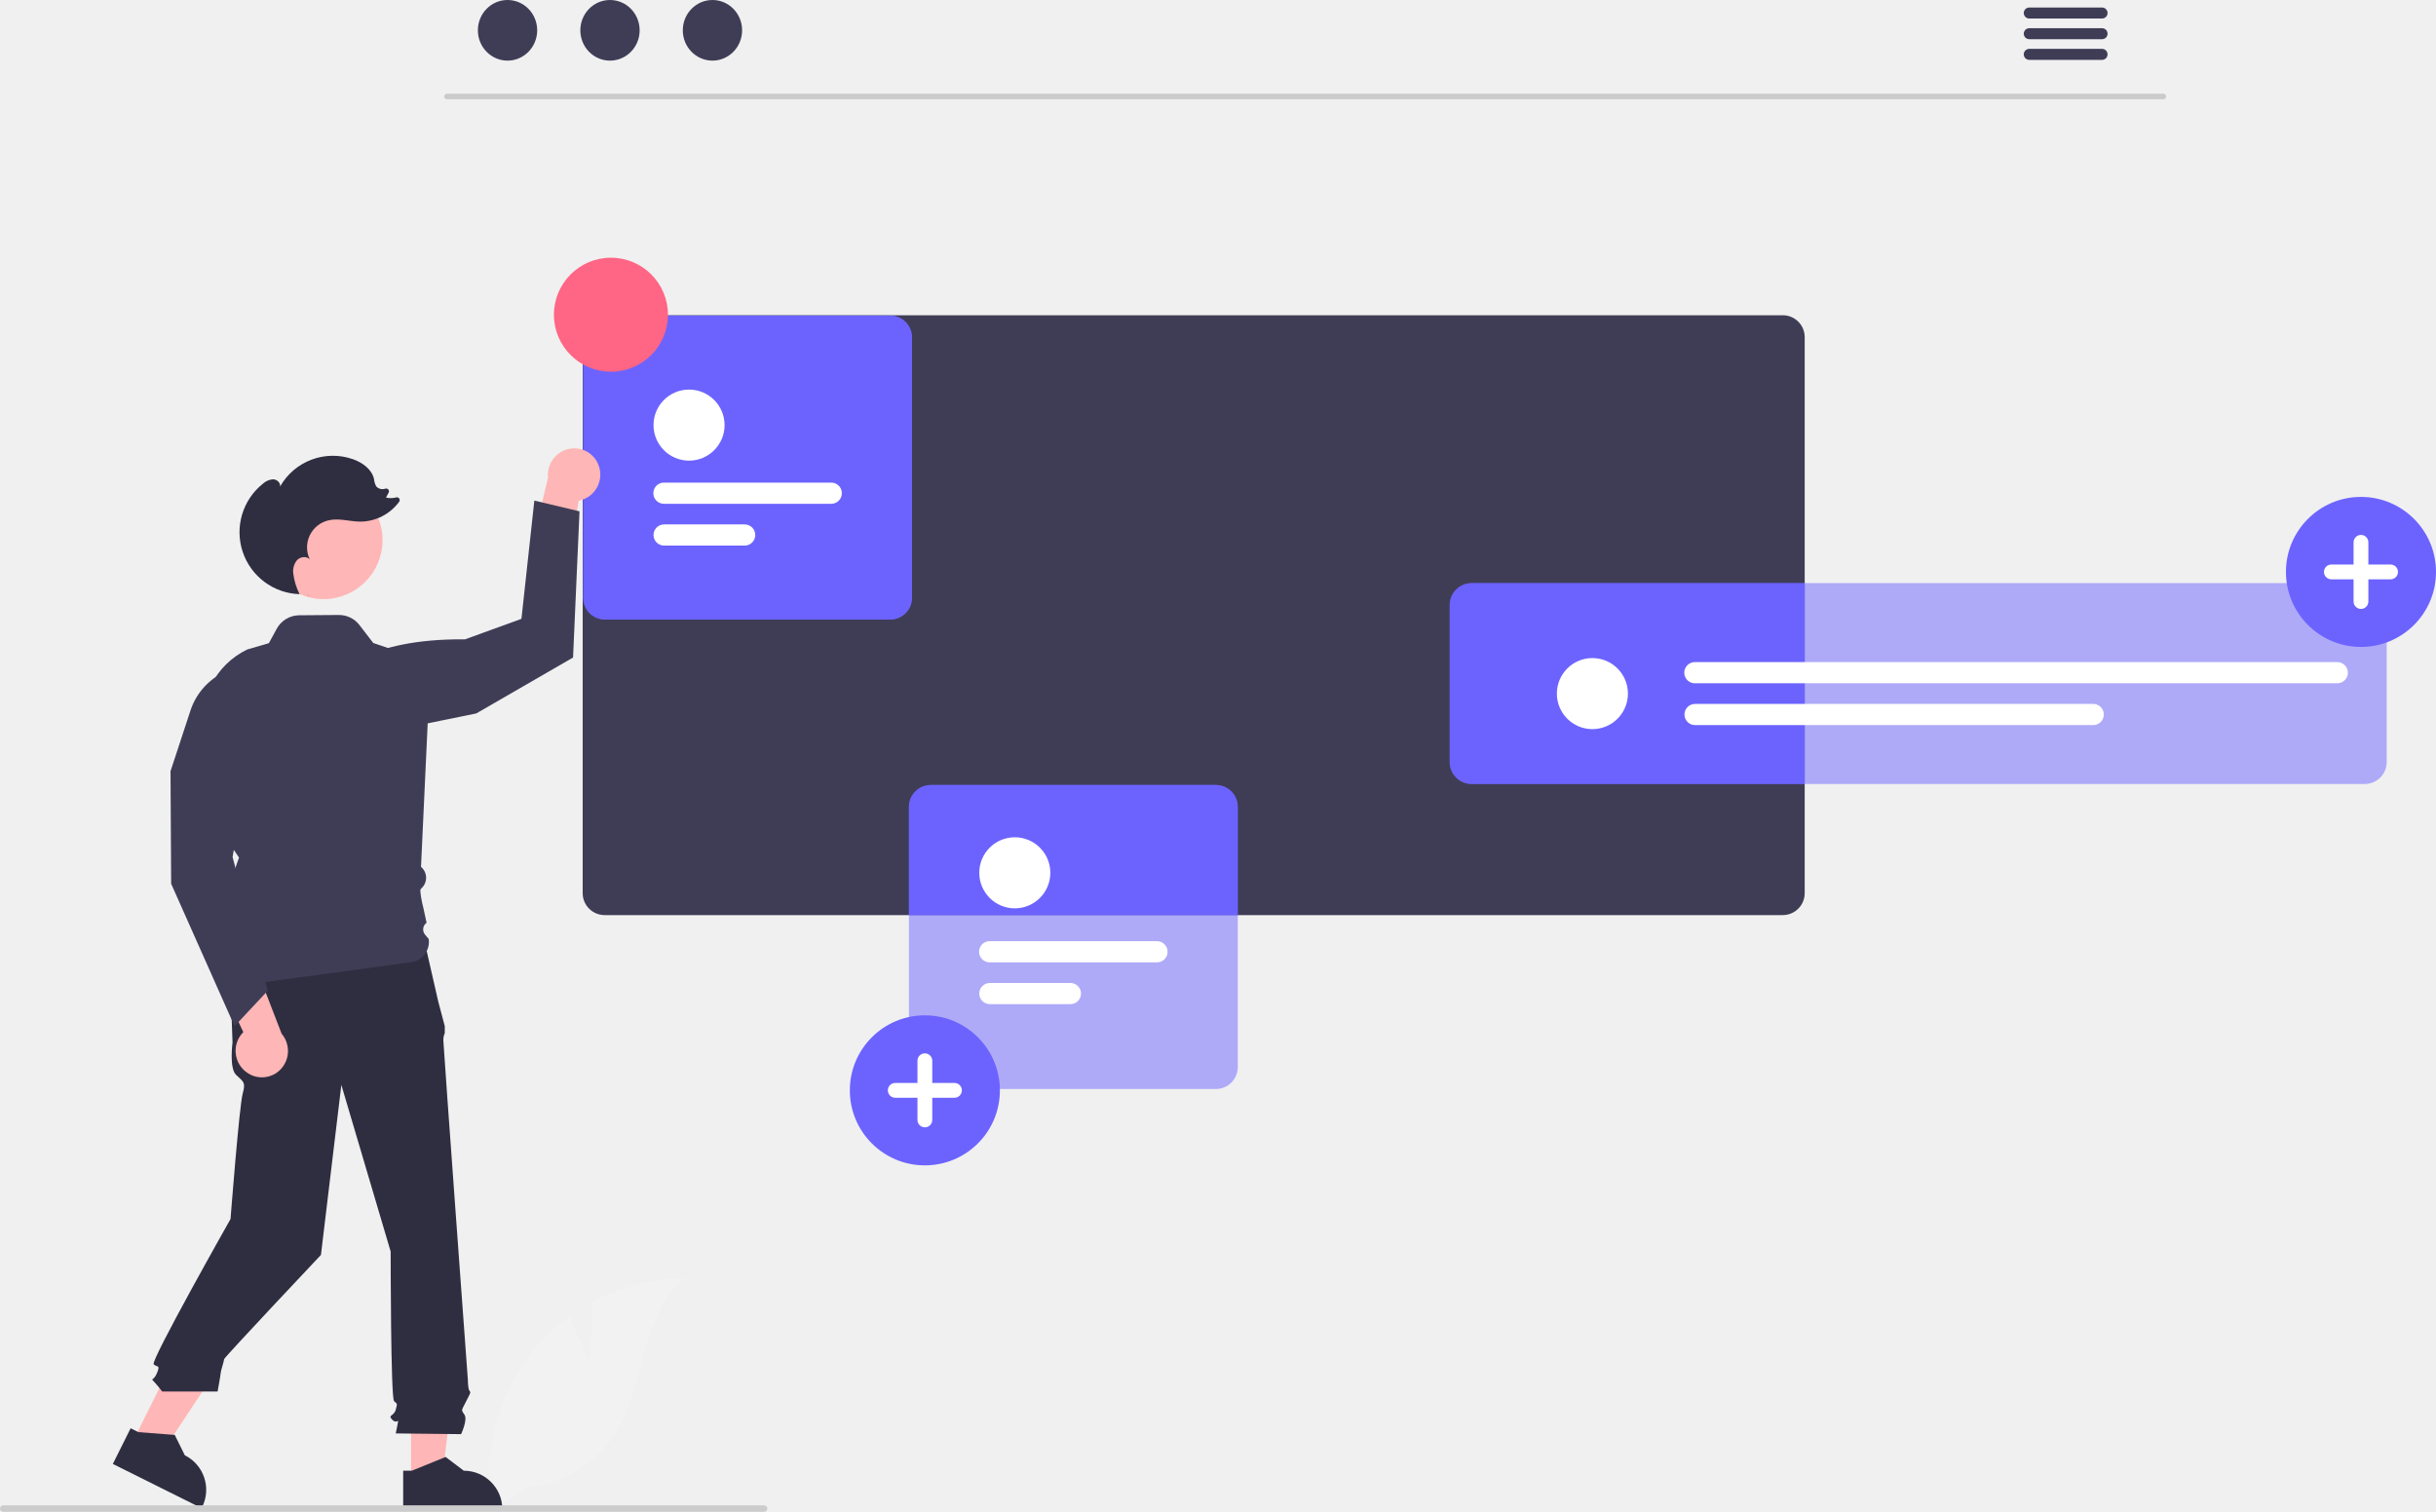
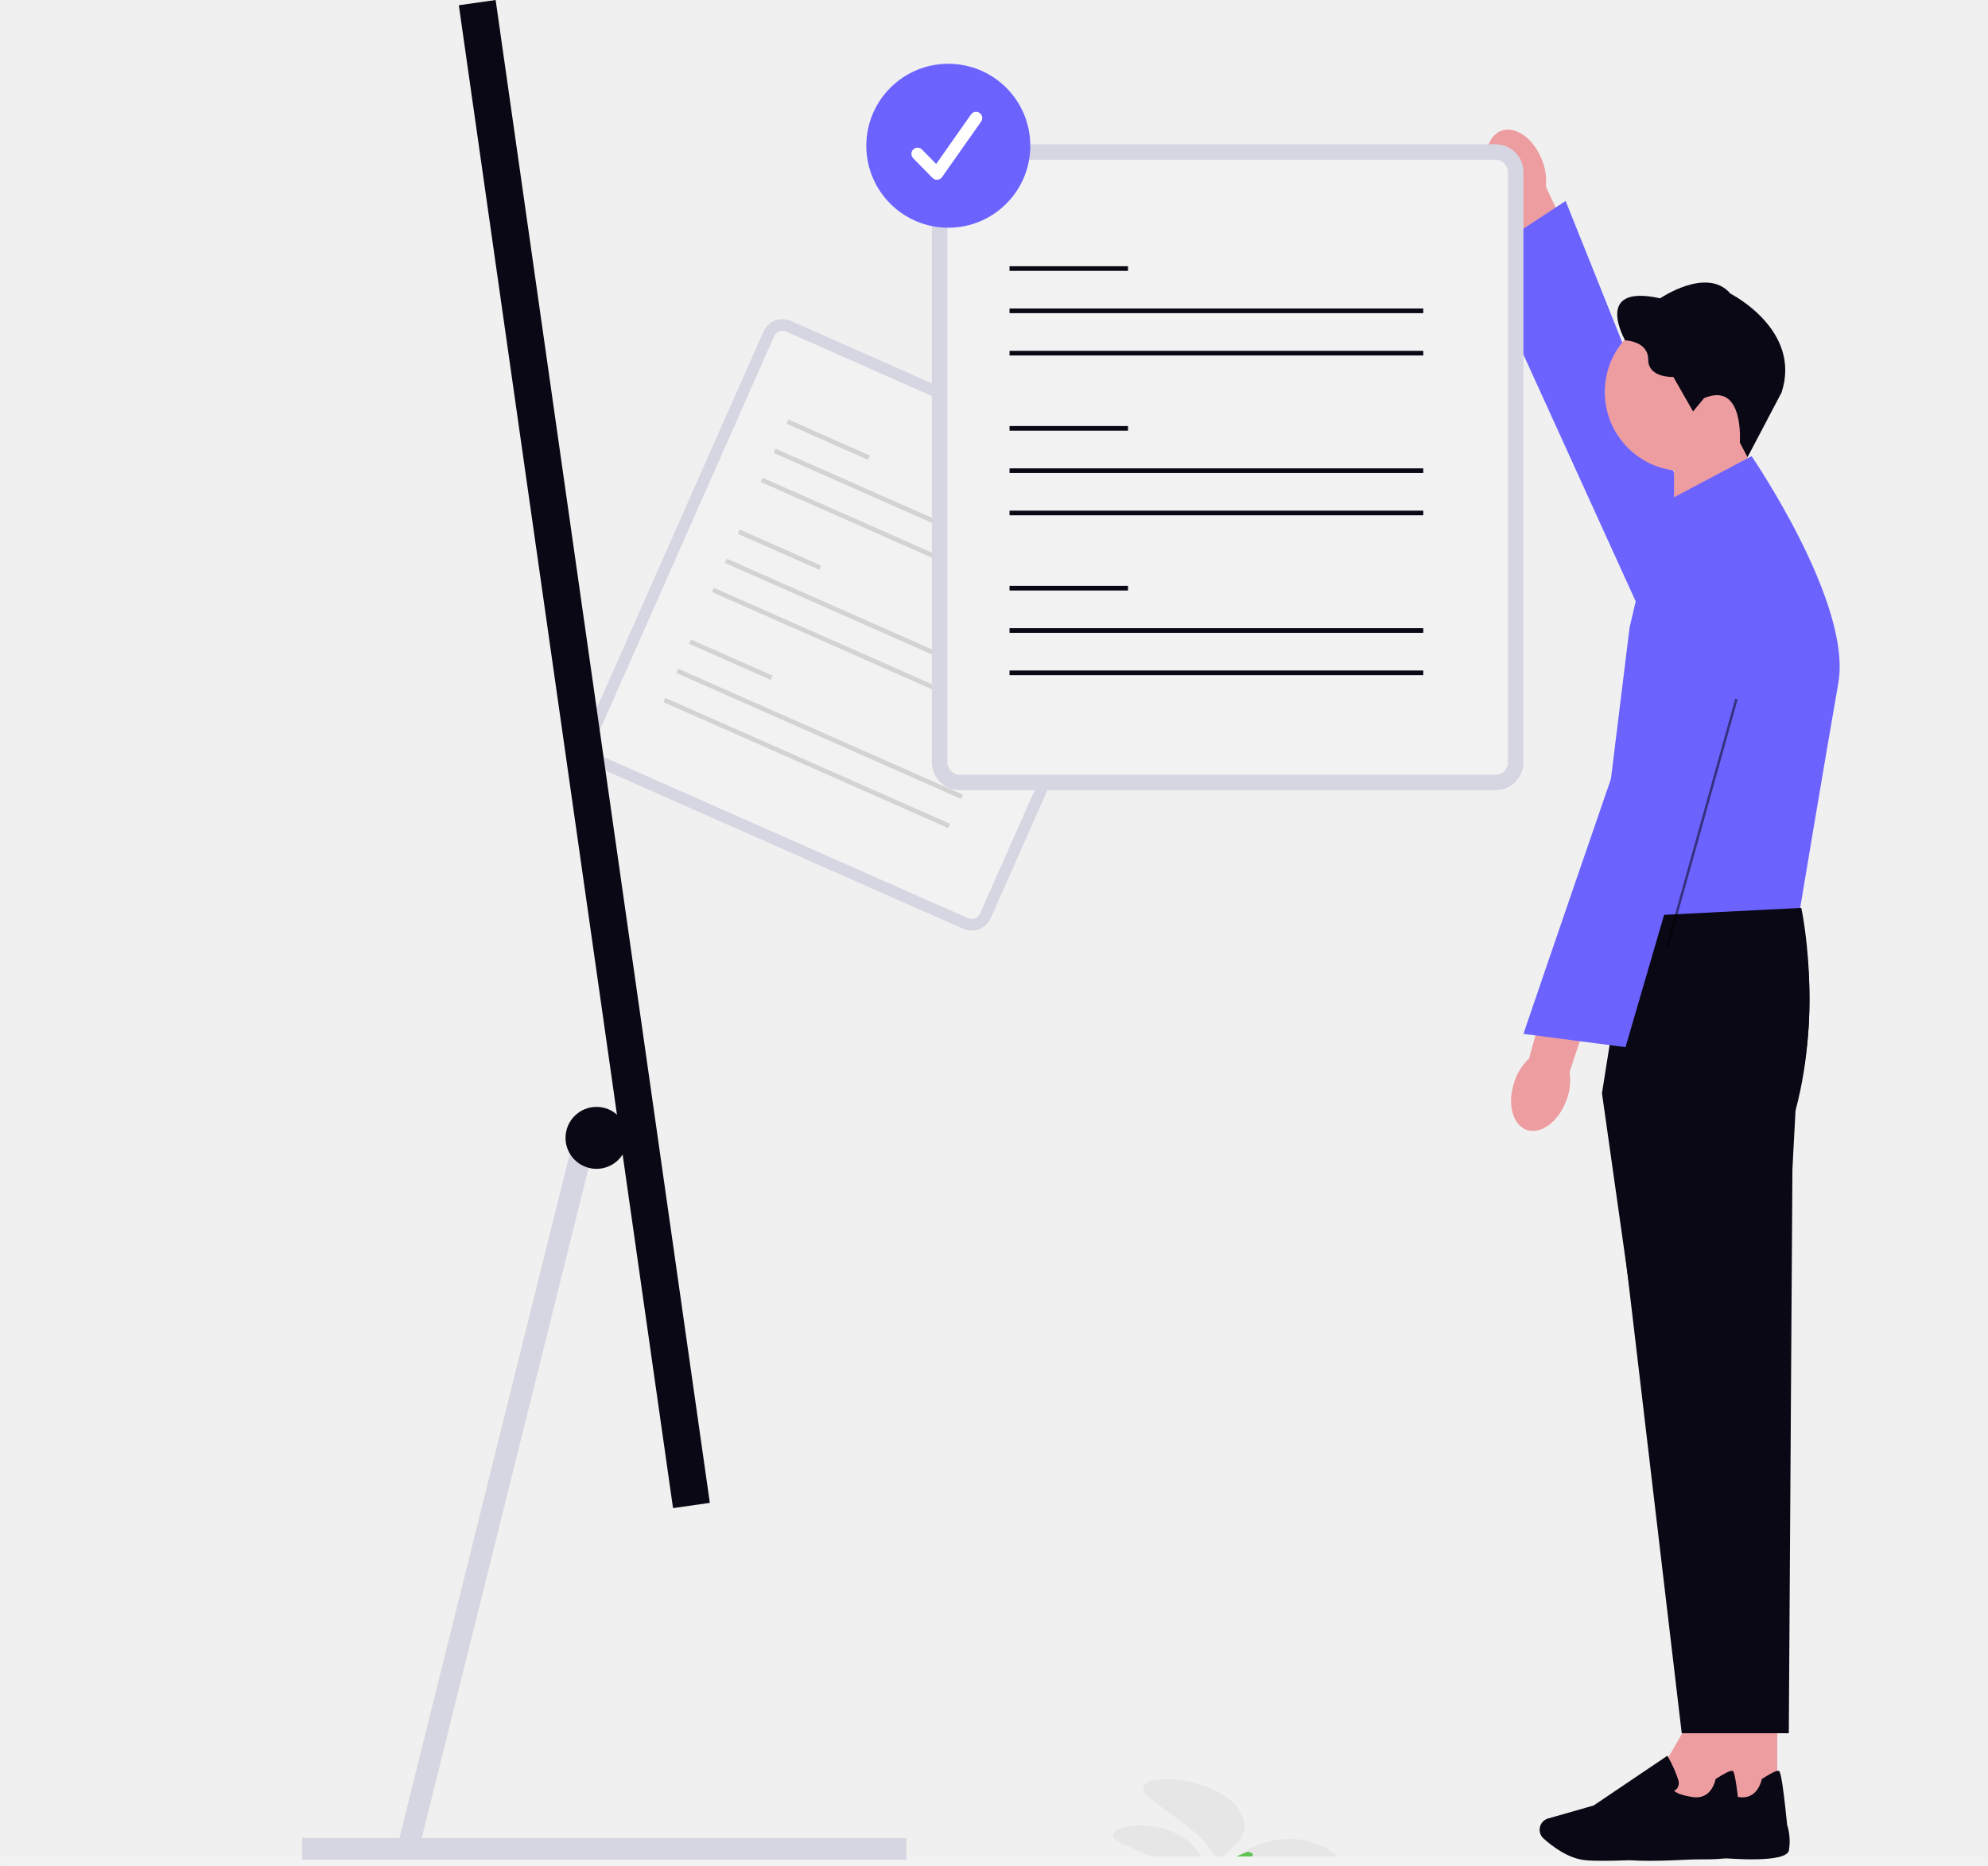
- <svg xmlns="http://www.w3.org/2000/svg" width="897.318" height="556.975" viewBox="0 0 897.318 556.975" role="img" artist="Katerina Limpitsouni" source="https://undraw.co/">
-   <path d="M368.68,673.559l.998-22.434a72.456,72.456,0,0,1,33.796-8.555c-16.231,13.27-14.203,38.851-25.208,56.697a43.582,43.582,0,0,1-31.959,20.14l-13.583,8.316A73.03,73.03,0,0,1,348.116,668.544a70.542,70.542,0,0,1,12.964-12.046C364.334,665.076,368.68,673.559,368.68,673.559Z" transform="translate(-151.3408 -171.5124)" fill="#f2f2f2" />
-   <path d="M948.262,208.065H315.939a1.016,1.016,0,0,1,0-2.031H948.262a1.016,1.016,0,0,1,0,2.031Z" transform="translate(-151.3408 -171.5124)" fill="#cacaca" />
-   <ellipse cx="186.953" cy="11.169" rx="10.925" ry="11.169" fill="#3f3d56" />
-   <ellipse cx="224.695" cy="11.169" rx="10.925" ry="11.169" fill="#3f3d56" />
-   <ellipse cx="262.437" cy="11.169" rx="10.925" ry="11.169" fill="#3f3d56" />
-   <path d="M925.645,174.281h-26.81a2.03,2.03,0,0,0,0,4.06h26.81a2.03,2.03,0,0,0,0-4.06Z" transform="translate(-151.3408 -171.5124)" fill="#3f3d56" />
-   <path d="M925.645,181.901h-26.81a2.03,2.03,0,0,0,0,4.06h26.81a2.03,2.03,0,0,0,0-4.06Z" transform="translate(-151.3408 -171.5124)" fill="#3f3d56" />
-   <path d="M925.645,189.511h-26.81a2.03,2.03,0,0,0,0,4.06h26.81a2.03,2.03,0,0,0,0-4.06Z" transform="translate(-151.3408 -171.5124)" fill="#3f3d56" />
-   <path d="M808.054,287.654h-434.01a8.07,8.07,0,0,0-8.07,8.06v204.87a8.079,8.079,0,0,0,8.07,8.07h434.01a8.077,8.077,0,0,0,8.06-8.07v-204.87A8.068,8.068,0,0,0,808.054,287.654Z" transform="translate(-151.3408 -171.5124)" fill="#3f3d56" />
-   <path d="M693.414,386.354a8.068,8.068,0,0,0-8.06,8.06v57.87a8.077,8.077,0,0,0,8.06,8.07H816.114v-74Z" transform="translate(-151.3408 -171.5124)" fill="#6c63ff" />
-   <path d="M1022.429,460.35H693.418a8.076,8.076,0,0,1-8.066-8.066V394.416a8.075,8.075,0,0,1,8.066-8.066h329.01a8.075,8.075,0,0,1,8.066,8.066v57.868A8.076,8.076,0,0,1,1022.429,460.35Z" transform="translate(-151.3408 -171.5124)" fill="#6c63ff" opacity="0.5" />
-   <circle cx="586.571" cy="255.537" r="13.089" fill="#fff" />
-   <path d="M1012.235,423.246H775.72a3.898,3.898,0,1,1,0-7.795h236.514a3.898,3.898,0,1,1,0,7.795Z" transform="translate(-151.3408 -171.5124)" fill="#fff" />
-   <path d="M922.404,438.648H775.72a3.898,3.898,0,1,1,0-7.796H922.404a3.898,3.898,0,0,1,0,7.796Z" transform="translate(-151.3408 -171.5124)" fill="#fff" />
-   <polygon points="151.406 545.537 162.734 545.536 168.123 501.843 151.404 501.843 151.406 545.537" fill="#ffb6b6" />
-   <path d="M299.858,713.351l3.188-0,12.448-5.062,6.672,5.062h.001a14.218,14.218,0,0,1,14.217,14.217v.462l-36.526.001Z" transform="translate(-151.3408 -171.5124)" fill="#2f2e41" />
-   <polygon points="49.051 530.809 59.19 535.862 83.504 499.161 68.541 491.703 49.051 530.809" fill="#ffb6b6" />
-   <path d="M199.456,697.722l2.854,1.422,13.399,1.022,3.713,7.506.001 0a14.218,14.218,0,0,1,6.382,19.066l-.206.413L192.908,710.86Z" transform="translate(-151.3408 -171.5124)" fill="#2f2e41" />
-   <path d="M307.766,518.609l-72.026,1.879,1.253,35.074s-1.253,9.395,1.253,11.9,3.758,2.505,2.505,6.889-4.491,46.274-4.491,46.274-29.562,52.27-28.309,53.522,2.505,0,1.253,3.132-2.505,1.879-1.253,3.132a46.128,46.128,0,0,1,3.132,3.758h20.416s1.142-6.263,1.142-6.889,1.253-4.384,1.253-5.011,35.669-38.417,35.669-38.417l7.516-62.631,18.163,61.379s0,53.863,1.253,55.116,1.253.626.626,3.132-3.132,1.879-1.253,3.758,2.505-1.253,1.879,1.879l-.626,3.132,24.062.269s2.505-5.279,1.253-7.158-1.177-1.366.351-4.441,2.155-3.701,1.528-4.327-.626-3.958-.626-3.958-9.031-123.184-9.031-125.063a6.247,6.247,0,0,1,.52-2.818V549.567l-2.399-9.037Z" transform="translate(-151.3408 -171.5124)" fill="#2f2e41" />
-   <path d="M1021.021,409.86a27.638,27.638,0,1,1,27.638-27.638A27.638,27.638,0,0,1,1021.021,409.86Z" transform="translate(-151.3408 -171.5124)" fill="#6c63ff" />
-   <path d="M1031.926,379.496h-8.179v-8.179a2.726,2.726,0,0,0-5.453,0v8.179h-8.179a2.726,2.726,0,1,0,0,5.453h8.179v8.179a2.726,2.726,0,0,0,5.453,0v-8.179h8.179a2.726,2.726,0,1,0,0-5.453Z" transform="translate(-151.3408 -171.5124)" fill="#fff" />
-   <path d="M599.224,460.724h-105.01a8.079,8.079,0,0,0-8.07,8.07v39.86h121.14v-39.86A8.077,8.077,0,0,0,599.224,460.724Z" transform="translate(-151.3408 -171.5124)" fill="#6c63ff" />
-   <path d="M599.221,572.724H494.21a8.076,8.076,0,0,1-8.066-8.066V468.79a8.075,8.075,0,0,1,8.066-8.066H599.221a8.075,8.075,0,0,1,8.066,8.066v95.868A8.076,8.076,0,0,1,599.221,572.724Z" transform="translate(-151.3408 -171.5124)" fill="#6c63ff" opacity="0.5" />
-   <circle cx="373.808" cy="321.563" r="13.089" fill="#fff" />
-   <path d="M577.472,526.06h-61.514a3.898,3.898,0,1,1,0-7.795h61.514a3.898,3.898,0,1,1,0,7.795Z" transform="translate(-151.3408 -171.5124)" fill="#fff" />
-   <path d="M545.641,541.462H515.958a3.898,3.898,0,0,1,0-7.796h29.684a3.898,3.898,0,0,1,0,7.796Z" transform="translate(-151.3408 -171.5124)" fill="#fff" />
-   <path d="M492.021,600.86a27.638,27.638,0,1,1,27.638-27.638A27.638,27.638,0,0,1,492.021,600.86Z" transform="translate(-151.3408 -171.5124)" fill="#6c63ff" />
-   <path d="M502.926,570.496h-8.179v-8.179a2.726,2.726,0,1,0-5.453,0v8.179h-8.179a2.726,2.726,0,1,0,0,5.453h8.179v8.179a2.726,2.726,0,1,0,5.453,0v-8.179h8.179a2.726,2.726,0,1,0,0-5.453Z" transform="translate(-151.3408 -171.5124)" fill="#fff" />
-   <path d="M479.228,399.779H374.218a8.076,8.076,0,0,1-8.066-8.066V295.845a8.075,8.075,0,0,1,8.066-8.066H479.228a8.075,8.075,0,0,1,8.066,8.066v95.868A8.076,8.076,0,0,1,479.228,399.779Z" transform="translate(-151.3408 -171.5124)" fill="#6c63ff" />
-   <circle cx="253.816" cy="156.618" r="13.089" fill="#6c63ff" />
-   <path d="M457.48,357.115h-61.514a3.898,3.898,0,1,1,0-7.795h61.514a3.898,3.898,0,1,1,0,7.795Z" transform="translate(-151.3408 -171.5124)" fill="#6c63ff" />
-   <path d="M425.649,372.517H395.966a3.898,3.898,0,1,1,0-7.796h29.684a3.898,3.898,0,1,1,0,7.796Z" transform="translate(-151.3408 -171.5124)" fill="#6c63ff" />
-   <path d="M479.228,399.779H374.218a8.076,8.076,0,0,1-8.066-8.066V295.845a8.075,8.075,0,0,1,8.066-8.066H479.228a8.075,8.075,0,0,1,8.066,8.066v95.868A8.076,8.076,0,0,1,479.228,399.779Z" transform="translate(-151.3408 -171.5124)" fill="#6c63ff" opacity="0.5" />
-   <circle cx="253.816" cy="156.618" r="13.089" fill="#fff" />
-   <path d="M457.48,357.115h-61.514a3.898,3.898,0,1,1,0-7.795h61.514a3.898,3.898,0,1,1,0,7.795Z" transform="translate(-151.3408 -171.5124)" fill="#fff" />
-   <path d="M425.649,372.517H395.966a3.898,3.898,0,1,1,0-7.796h29.684a3.898,3.898,0,1,1,0,7.796Z" transform="translate(-151.3408 -171.5124)" fill="#fff" />
-   <circle cx="225.043" cy="115.951" r="21" fill="#ff6584" />
-   <path d="M434.011,727.298a1.186,1.186,0,0,1-1.19,1.19h-280.29a1.19,1.19,0,0,1,0-2.38h280.29A1.187,1.187,0,0,1,434.011,727.298Z" transform="translate(-151.3408 -171.5124)" fill="#ccc" />
-   <path d="M371.896,343.088a9.771,9.771,0,0,1-5.759,12.435,9.6,9.6,0,0,1-1.635.451l-5.546,33.959-13.01-12.013,7.261-30.407a9.806,9.806,0,0,1,8.59-10.759,9.547,9.547,0,0,1,10.099,6.333Z" transform="translate(-151.3408 -171.5124)" fill="#ffb6b6" />
-   <path d="M275.881,420.037s10.097-13.341,46.739-12.976l20.798-7.556,4.753-43.57,16.636,3.961-2.377,53.868-35.648,20.597-46.739,9.506Z" transform="translate(-151.3408 -171.5124)" fill="#3f3d56" />
-   <circle id="a9729a65-ee7a-4a83-8b52-5849077a5ed0" data-name="ab6171fa-7d69-4734-b81c-8dff60f9761b" cx="119.175" cy="198.983" r="21.747" fill="#ffb6b6" />
-   <path d="M233.708,535.39a.417.417,0,0,1-.114-.015c-.402-.112-.719-.2.73-12.729l1.564-9.903L234.361,503.997l-2.568-2.568,4.127-4.127,3.463-9.838-5.993-8.88-6.876-36.316a28.972,28.972,0,0,1,15.911-31.478l7.958-2.325,2.895-5.31a9.52,9.52,0,0,1,8.287-4.962l14.573-.109a9.52,9.52,0,0,1,7.617,3.715l5.084,6.609,21.083,7.162-3.496,75.321,0,0a5.233,5.233,0,0,1,.359,7.695c-.219.221-.393.401-.501.52-.355.505.311,4.275,1.135,7.475l1.056,4.901h0a3.013,3.013,0,0,0-.548,4.398l1.346,1.591v0a7.599,7.599,0,0,1-6.507,8.535C283.5,528.628,233.809,535.39,233.708,535.39Z" transform="translate(-151.3408 -171.5124)" fill="#3f3d56" />
-   <path d="M264.953,391.178q-.139-.307-.278-.616c.036.001.071.006.106.007Z" transform="translate(-151.3408 -171.5124)" fill="#2f2e41" />
-   <path d="M248.164,349.737a6.053,6.053,0,0,1,3.792-1.639c1.406.045,2.832,1.315,2.541,2.692a22.348,22.348,0,0,1,26.895-10.085c3.495,1.233,6.923,3.7,7.726,7.318a6.591,6.591,0,0,0,.83,2.702,3.084,3.084,0,0,0,3.282.832l.035-.01a1.028,1.028,0,0,1,1.242,1.451l-.989,1.844a7.925,7.925,0,0,0,3.776-.08,1.027,1.027,0,0,1,1.09,1.598,17.895,17.895,0,0,1-14.269,7.334c-3.951-.024-7.944-1.386-11.789-.477a10.24,10.24,0,0,0-6.888,14.376c-1.181-1.292-3.465-.986-4.674.281a6.41,6.41,0,0,0-1.399,4.905,22.757,22.757,0,0,0,2.336,7.639,22.836,22.836,0,0,1-13.537-40.678Z" transform="translate(-151.3408 -171.5124)" fill="#2f2e41" />
-   <path d="M242.18,566.581a9.771,9.771,0,0,1-2.302-13.509,9.6,9.6,0,0,1,1.092-1.298l-14.675-31.123,17.527,2.525,11.249,29.168a9.806,9.806,0,0,1-.98,13.733,9.547,9.547,0,0,1-11.91.505Z" transform="translate(-151.3408 -171.5124)" fill="#ffb6b6" />
-   <path d="M237.736,549.587,214.384,497.103l-.234-41.452,7.361-22.39a23.925,23.925,0,0,1,30.827-15.04l.162.058.068.158c.272.635,6.446,15.906-11.867,47.322l-3.686,21.496,12.932,49.274Z" transform="translate(-151.3408 -171.5124)" fill="#3f3d56" />
+ <svg xmlns="http://www.w3.org/2000/svg" width="800.124" height="751.1" viewBox="0 0 800.124 751.1" role="img" artist="Katerina Limpitsouni" source="https://undraw.co/">
+   <g transform="translate(-639 -239)">
+     <path d="M391.953,598.071a24.441,24.441,0,0,1,2.731,3.741h-20.04q-4.153-1.927-8.442-3.741c-.711-.3-1.422-.6-2.145-.9-2.369-.985-5.075-2.319-4.814-4.14.224-1.534,2.531-2.569,4.764-3.093,9.527-2.245,20.7,1.072,26.4,6.522.549.524,1.06,1.06,1.546,1.609Z" transform="translate(727.742 384.546)" fill="#e6e6e6" />
+     <path d="M401.638,604.971c-.112.125-.212.237-.312.362-.387.461-.748.935-1.072,1.409a12.936,12.936,0,0,0-1.122,1.958,16.063,16.063,0,0,0-.723-1.958,15.182,15.182,0,0,0-.761-1.571,37.606,37.606,0,0,0-8.941-10.276c-5-4.227-10.837-8.006-16.162-12.071-2.307-1.758-4.626-4.153-3.03-6.223,1.322-1.721,4.714-2.232,7.682-2.27,11.211-.187,22.372,3.691,28.345,9.852,3.978,4.09,5.637,9.39,2.756,13.855-1.634,2.507-4.552,4.577-6.659,6.933Z" transform="translate(730.154 380.864)" fill="#e6e6e6" />
+     <path d="M440.205,600.734c-.362-.287-.723-.574-1.1-.848a32.459,32.459,0,0,0-4.726-2.893,31.935,31.935,0,0,0-13.181-3.38,34.747,34.747,0,0,0-15.663,3.38c-.761.349-1.5.723-2.195,1.11a41.268,41.268,0,0,0-3.816,2.394c-.112.075-.224.15-.337.237Z" transform="translate(737.615 385.625)" fill="#e6e6e6" />
+     <path d="M405.31,599.691H399c.187-.087.387-.162.574-.237,1.11-.474,2.22-.935,3.267-1.459a2.524,2.524,0,0,1,2.556.436.839.839,0,0,1-.087,1.26Z" transform="translate(737.568 386.667)" fill="#60c352" />
+     <path d="M420.471,169.468l-148.51-65.706a8.421,8.421,0,0,0-11.086,4.277l-72.4,163.624a8.42,8.42,0,0,0,4.29,11.086l148.51,65.706a8.421,8.421,0,0,0,11.086-4.277l72.4-163.624A8.42,8.42,0,0,0,420.471,169.468Z" transform="translate(685.383 264.44)" fill="#d6d6e3" />
+     <path d="M269.146,107.124a3.71,3.71,0,0,0-4.9,1.883l-72.4,163.624a3.731,3.731,0,0,0,1.9,4.9l148.51,65.706a3.711,3.711,0,0,0,4.9-1.883l72.4-163.624a3.731,3.731,0,0,0-1.9-4.9l-148.51-65.706Z" transform="translate(686.315 265.368)" fill="#f2f2f2" />
+     <path d="M32.518,15.553-.3,1.025.454-.686,33.276,13.842Z" transform="translate(955.86 408.562)" fill="#d3d3d3" />
+     <path d="M114.324,51.754-.3,1.025.453-.686,115.081,50.044Z" transform="translate(950.672 420.284)" fill="#d3d3d3" />
+     <path d="M114.324,51.754-.3,1.025.453-.686,115.081,50.044Z" transform="translate(945.484 432.006)" fill="#d3d3d3" />
+     <path d="M32.518,15.553-.3,1.025.454-.686,33.276,13.842Z" transform="translate(916.666 497.139)" fill="#d3d3d3" />
+     <path d="M114.324,51.754-.3,1.025.453-.686,115.081,50.044Z" transform="translate(911.478 508.861)" fill="#d3d3d3" />
+     <path d="M114.324,51.742-.3,1.025.453-.686,115.081,50.031Z" transform="translate(906.29 520.596)" fill="#d3d3d3" />
+     <path d="M32.519,15.54-.3,1.025.453-.686,33.275,13.83Z" transform="translate(936.257 452.857)" fill="#d3d3d3" />
+     <path d="M114.337,51.742-.3,1.025.453-.686l114.64,50.717Z" transform="translate(931.069 464.579)" fill="#d3d3d3" />
+     <path d="M114.337,51.742-.3,1.025.453-.686l114.64,50.717Z" transform="translate(925.881 476.301)" fill="#d3d3d3" />
+     <path d="M800.124,601.191a1.868,1.868,0,0,1-1.871,1.871H1.871a1.871,1.871,0,0,1,0-3.741H798.254A1.868,1.868,0,0,1,800.124,601.191Z" transform="translate(639 387.039)" fill="#f2f2f2" />
+     <rect width="14.964" height="611.086" transform="translate(823.67 241.111) rotate(-8.11)" fill="#090814" />
+     <rect width="243.172" height="8.729" transform="translate(760.612 978.877)" fill="#d6d6e3" />
+     <path d="M208.309,367.9,136.13,657.863l-8.43-2.245L199.879,365.67Z" transform="translate(670.547 329.318)" fill="#d6d6e3" />
+     <circle cx="12.47" cy="12.47" r="12.47" transform="translate(866.61 684.576)" fill="#090814" />
+     <path d="M502.046,53.863h0a22.74,22.74,0,0,1,1.6,10.949L520.3,99.979l-17.546,7.844L487.742,71.309a22.406,22.406,0,0,1-6.31-9.016c-3.429-8.667-1.6-17.583,4.09-19.9s13.081,2.818,16.511,11.485h0Z" transform="translate(757.505 249.319)" fill="#ed9da0" />
+     <path d="M565.5,281.3,477.45,87.7,512.18,64.88s75.009,186.694,76.755,195.461-23.432,20.95-23.432,20.95h0Z" transform="translate(756.948 255.012)" fill="#6c63ff" />
+     <path d="M569.271,141.88H540.29v45.978l31.937-10.5Z" transform="translate(772.472 274.034)" fill="#ed9da0" />
+     <circle cx="31.824" cy="31.824" r="31.824" transform="translate(1284.891 364.985)" fill="#ed9da0" />
+     <path d="M556.876,137.761c16.3-6.9,14.416,17.858,14.416,17.858l3.105,5.9,13.7-26.051c8.243-25.265-20.576-39.781-20.576-39.781-9.39-11.061-28.3,1.883-28.3,1.883-27.248-6.048-14.091,16.922-14.091,16.922s9.29.212,9.29,7.732,10.126,7,10.126,7l7.931,13.892,4.39-5.325v-.025Z" transform="translate(767.945 261.518)" fill="#090814" />
+     <rect width="26.113" height="37.049" transform="translate(1328.176 928.584)" fill="#ed9da0" />
+     <path d="M565.608,607.86c-.125.025-16.86,1.21-28.32,1.21-2.744,0-5.188-.062-7.033-.237-6.946-.636-13.555-5.761-16.885-8.754a4.728,4.728,0,0,1-1.2-5.337h0a4.722,4.722,0,0,1,3.055-2.706l18.331-5.238,29.679-20.027.337.6a51.93,51.93,0,0,1,4.015,9.016,4.013,4.013,0,0,1-.287,3.342,3.192,3.192,0,0,1-1.372,1.147c.536.561,2.22,1.708,7.407,2.531,7.57,1.21,9.166-6.634,9.228-6.971l.05-.262.224-.15c3.6-2.319,5.824-3.38,6.584-3.155.486.137,1.285.374,3.429,21.748a21.962,21.962,0,0,1,.7,10.288c-1.122,5.125-23.469,3.355-27.934,2.955h0Z" transform="translate(765.435 378.998)" fill="#090814" />
+     <path d="M517.03,367.441l36.488,257.65h38.708l1.6-249.769c13.268-41.477,2.768-81.282,2.768-81.282l-68.5,3.5-11.061,69.9Z" transform="translate(766.726 311.623)" fill="#090814" />
+     <path d="M540.318,167.2l-11.51,49.034L514.33,333.819l82.94-3.5s9.951-59.708,15.563-91.782-34.917-91.283-34.917-91.283l-37.6,19.953h0Z" transform="translate(766.059 275.361)" fill="#6c63ff" />
+     <rect width="26.113" height="37.049" transform="translate(1323.101 924.538) rotate(30)" fill="#ed9da0" />
+     <path d="M550.708,607.86c-.125.025-16.86,1.21-28.32,1.21-2.743,0-5.188-.062-7.033-.237-6.946-.636-13.555-5.761-16.885-8.754a4.728,4.728,0,0,1-1.2-5.337h0a4.722,4.722,0,0,1,3.055-2.706l18.331-5.238,29.68-20.027.337.6a51.928,51.928,0,0,1,4.015,9.016,4.013,4.013,0,0,1-.287,3.342,3.192,3.192,0,0,1-1.372,1.147c.536.561,2.22,1.708,7.407,2.531,7.57,1.21,9.166-6.634,9.228-6.971l.05-.262.224-.15c3.6-2.319,5.824-3.38,6.584-3.155.486.137,1.284.374,3.429,21.748a21.961,21.961,0,0,1,.7,10.288c-1.122,5.125-23.469,3.355-27.934,2.955h-.013Z" transform="translate(761.754 378.998)" fill="#090814" />
+     <path d="M505.46,367.7l30.526,258.577h32.382l13.416-250.667c11.1-41.626,2.316-81.574,2.316-81.574l-69.387,3.517L505.46,367.7Z" transform="translate(779.874 310.433)" fill="#090814" />
+     <path d="M489.037,358.434h0a22.731,22.731,0,0,1,5.923-9.34l10.313-37.523,18.406,5.5-12.433,37.473a22.4,22.4,0,0,1-1.1,10.949c-3.055,8.817-10.251,14.366-16.074,12.421s-8.081-10.675-5.026-19.479h0Z" transform="translate(759.477 315.954)" fill="#ed9da0" />
+     <path d="M592.116,175.379l-59.347,203.6-41.09-5.35s64.721-189.9,69.1-197.668,31.351-.6,31.351-.6h0Z" transform="translate(760.463 281.562)" fill="#6c63ff" />
+     <path d="M527.668,46.59H311.943A11.184,11.184,0,0,0,300.77,57.751V295.436A11.184,11.184,0,0,0,311.943,306.6H527.668a11.184,11.184,0,0,0,11.173-11.161V57.751A11.184,11.184,0,0,0,527.668,46.59Z" transform="translate(713.301 250.494)" fill="#d6d6e3" />
+     <path d="M310.708,51.59a4.939,4.939,0,0,0-4.938,4.926V294.2a4.939,4.939,0,0,0,4.938,4.926H526.433a4.939,4.939,0,0,0,4.938-4.926V56.516a4.939,4.939,0,0,0-4.938-4.926H310.708Z" transform="translate(714.537 251.729)" fill="#f2f2f2" />
+     <path d="M47.687,1.121H0V-.75H47.687Z" transform="translate(1045.31 346.917)" fill="#090814" />
+     <path d="M166.517,1.121H0V-.75H166.517Z" transform="translate(1045.31 363.939)" fill="#090814" />
+     <path d="M166.517,1.121H0V-.75H166.517Z" transform="translate(1045.31 380.974)" fill="#090814" />
+     <path d="M47.687,1.121H0V-.75H47.687Z" transform="translate(1045.31 475.587)" fill="#090814" />
+     <path d="M166.517,1.121H0V-.75H166.517Z" transform="translate(1045.31 492.621)" fill="#090814" />
+     <path d="M166.517,1.121H0V-.75H166.517Z" transform="translate(1045.31 509.656)" fill="#090814" />
+     <path d="M47.687,1.121H0V-.75H47.687Z" transform="translate(1045.31 411.252)" fill="#090814" />
+     <path d="M166.517,1.121H0V-.75H166.517Z" transform="translate(1045.31 428.287)" fill="#090814" />
+     <path d="M166.517,1.121H0V-.75H166.517Z" transform="translate(1045.31 445.309)" fill="#090814" />
+     <line x1="27.984" y2="100.212" transform="translate(1309.906 520.366)" fill="none" stroke="#000" stroke-miterlimit="10" stroke-width="1" opacity="0.5" />
+     <circle cx="28.682" cy="28.682" r="28.682" transform="translate(991.314 266.819)" fill="#fff" />
+     <path d="M312.6,20.6a33,33,0,1,0,33,33,32.994,32.994,0,0,0-33-33ZM325.84,43.82a2.488,2.488,0,0,0-4.065-2.868L307.721,60.929l-5.8-5.9a2.5,2.5,0,0,0-3.566,3.492l7.894,8.031a2.5,2.5,0,0,0,3.816-.312Z" transform="translate(708.072 244.073)" fill="#6c63ff" fill-rule="evenodd" />
+   </g>
</svg>
